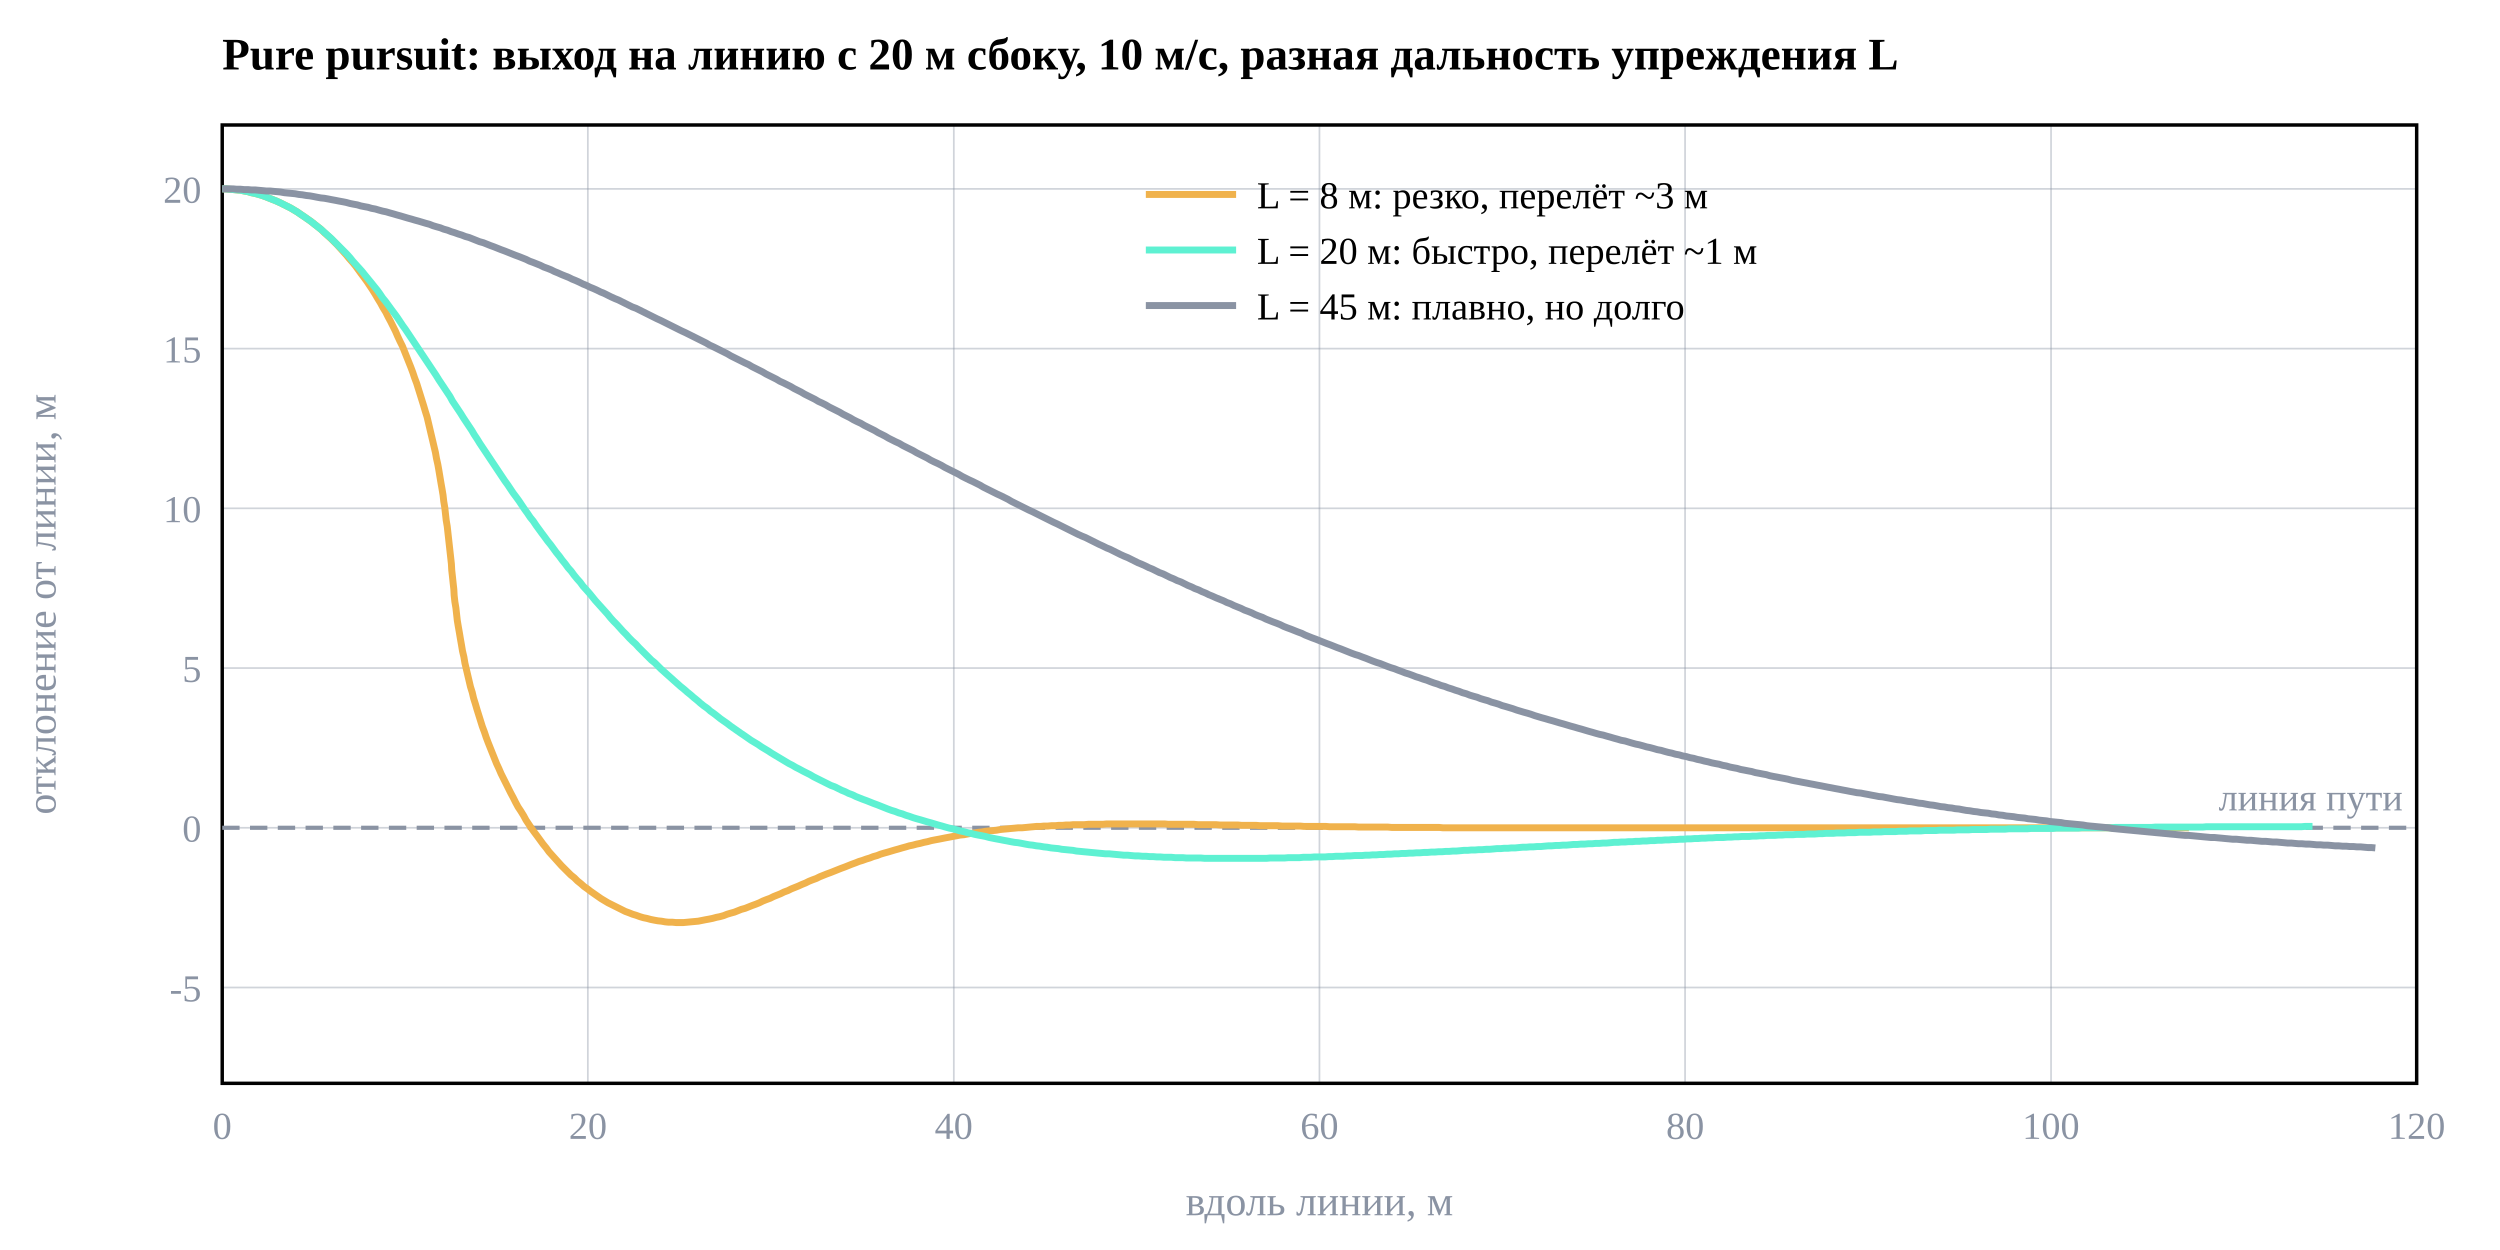
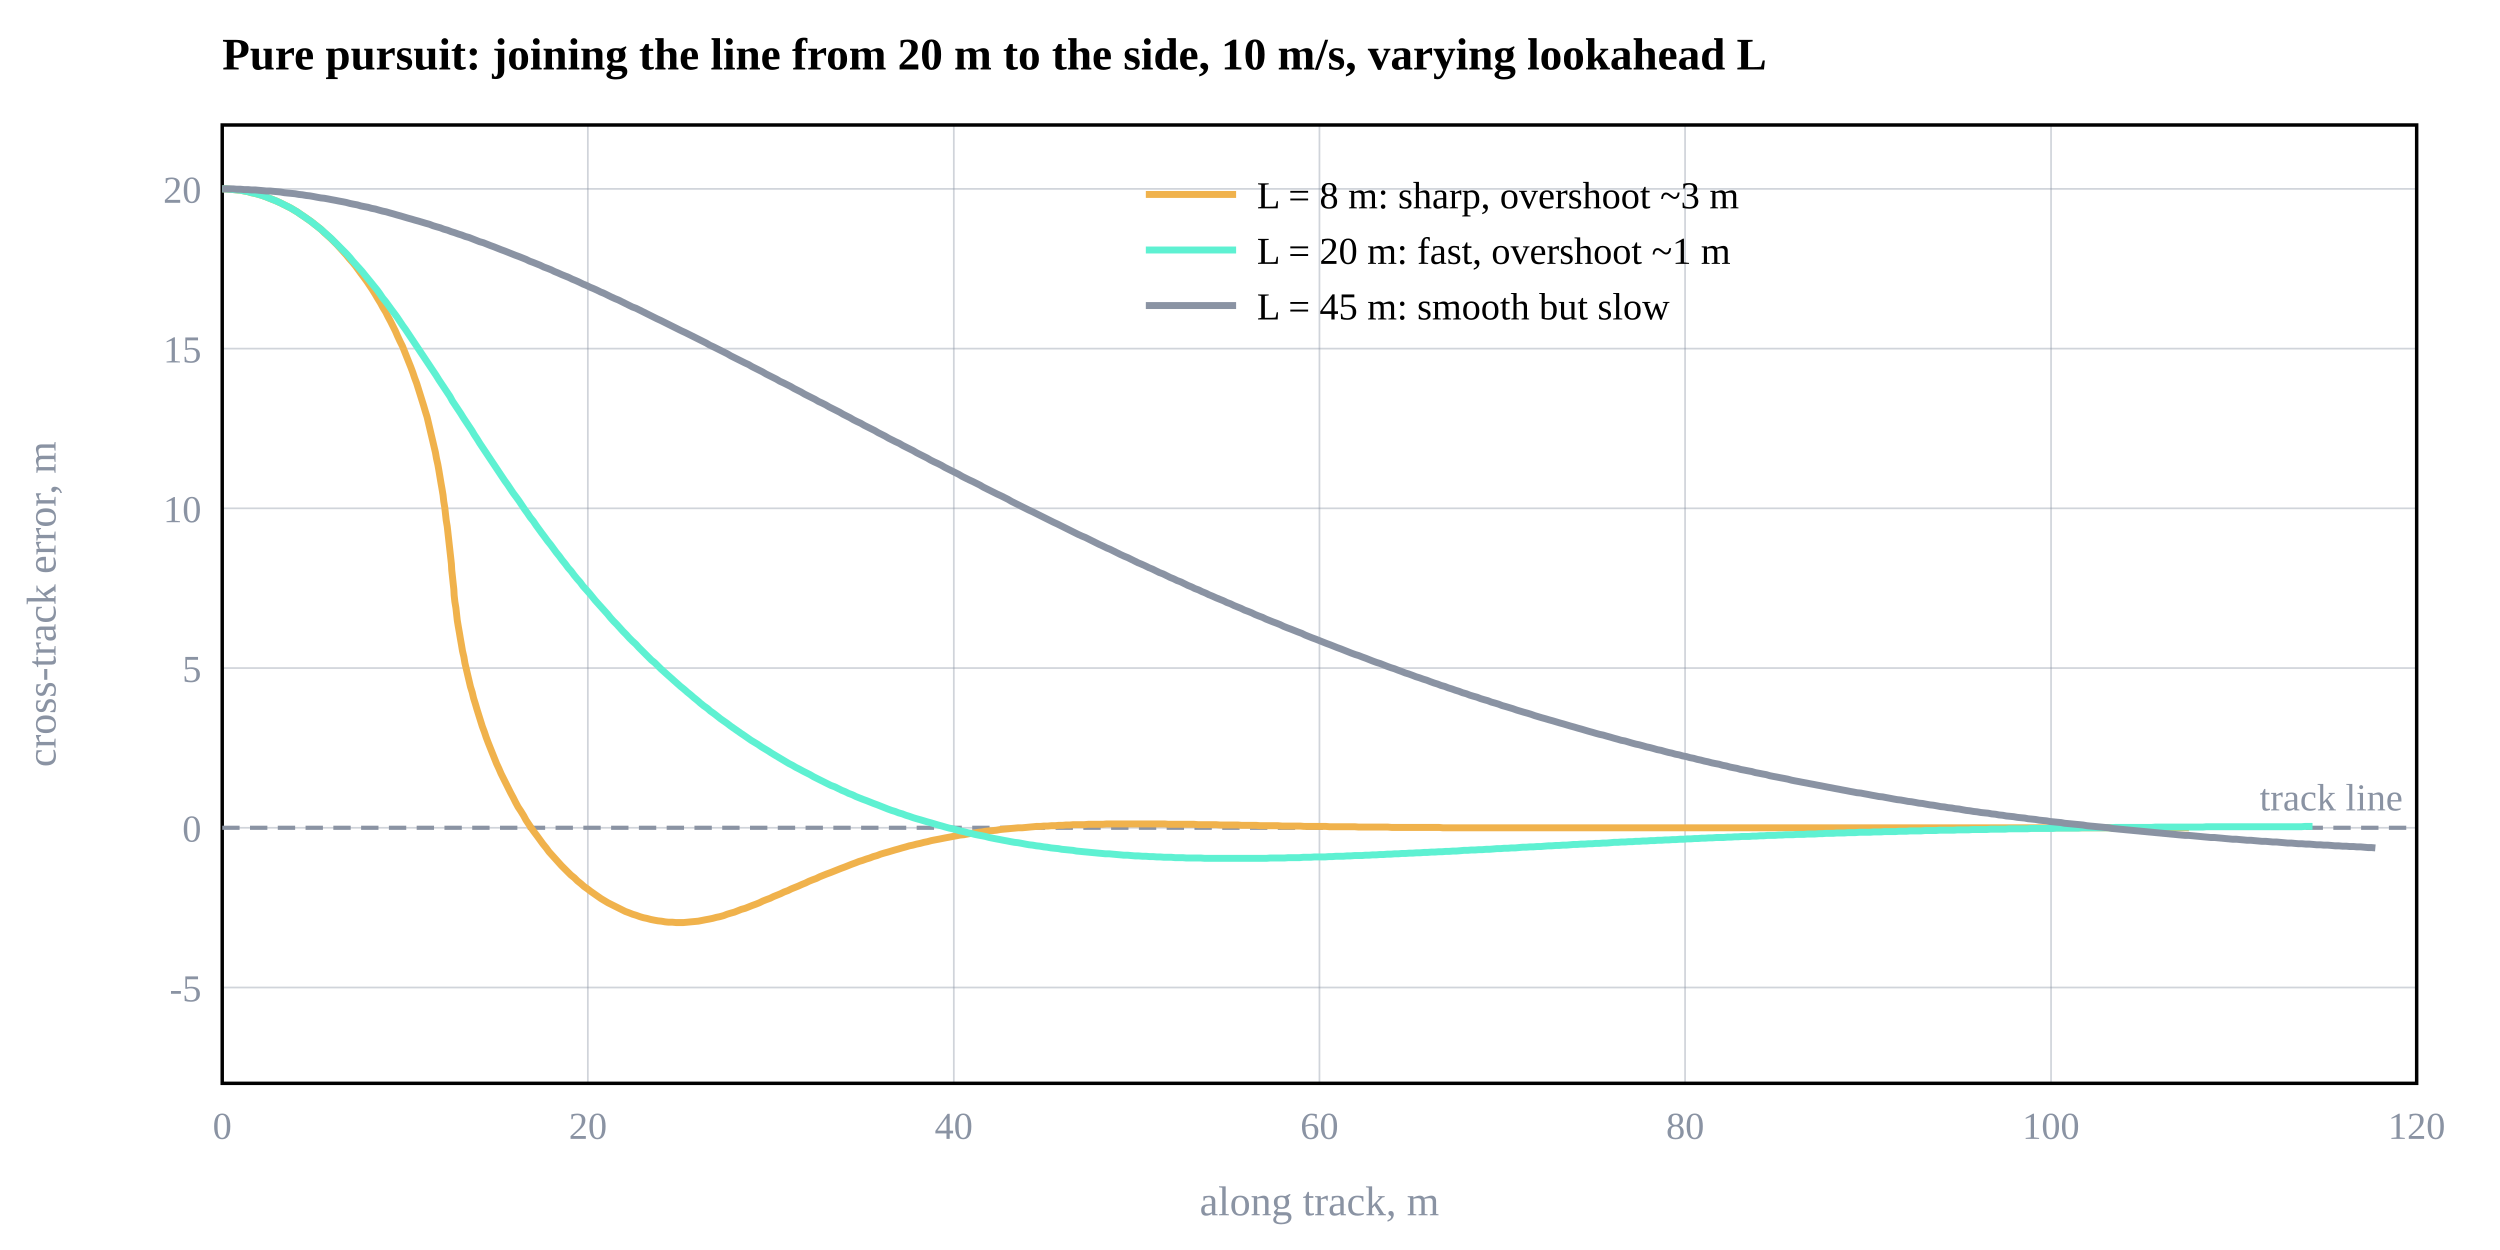
<svg xmlns="http://www.w3.org/2000/svg" viewBox="0 0 720 360" width="100%" role="img" aria-labelledby="t" style="max-width:720px;display:block;margin:0 auto">
  <style>text{font-family: var(--gc-font-mono, ui-monospace, Menlo, monospace); font-size: 12px;fill:currentColor} .m{fill:var(--gc-ink-muted, #8a93a3)} .a{fill:var(--gc-accent-hud, #5ef1d2)} .w{fill:var(--gc-signal-amber, #f0b24c)} .d{fill:var(--gc-signal-red, #e8636b)} .box{fill:var(--gc-surface-200, rgba(128,128,128,0.08));stroke:currentColor;stroke-width:1.2} .boxa{fill:var(--gc-surface-200, rgba(128,128,128,0.08));stroke:var(--gc-accent-hud, #5ef1d2);stroke-width:1.6} .ln{stroke:currentColor;stroke-width:1.2;fill:none} .lna{stroke:var(--gc-accent-hud, #5ef1d2);stroke-width:1.6;fill:none} .lnm{stroke:var(--gc-ink-muted, #8a93a3);stroke-width:1;fill:none;stroke-dasharray:4 3} .t{font-size:11px} .b{font-weight:600}</style>
  <defs>
    <marker id="ar" viewBox="0 0 10 10" refX="9" refY="5" markerWidth="7" markerHeight="7" orient="auto-start-reverse">
      <path d="M0 0L10 5L0 10z" fill="currentColor" />
    </marker>
    <marker id="ara" viewBox="0 0 10 10" refX="9" refY="5" markerWidth="7" markerHeight="7" orient="auto-start-reverse">
      <path d="M0 0L10 5L0 10z" fill="var(--gc-accent-hud, #5ef1d2)" />
    </marker>
  </defs>
-   <text x="64" y="20" text-anchor="start" class="b" style="font-size:13px">Pure pursuit: выход на линию с 20 м сбоку, 10 м/с, разная дальность упреждения L</text>
+   <text x="64" y="20" text-anchor="start" class="b" style="font-size:13px">Pure pursuit: joining the line from 20 m to the side, 10 m/s, varying lookahead L</text>
  <line x1="64.0" y1="36" x2="64.0" y2="312" stroke="var(--gc-ink-muted, #8a93a3)" stroke-width="0.5" opacity="0.4" />
  <text x="64.0" y="328" text-anchor="middle" class="m t">0</text>
  <line x1="169.3" y1="36" x2="169.3" y2="312" stroke="var(--gc-ink-muted, #8a93a3)" stroke-width="0.5" opacity="0.4" />
  <text x="169.333" y="328" text-anchor="middle" class="m t">20</text>
  <line x1="274.7" y1="36" x2="274.7" y2="312" stroke="var(--gc-ink-muted, #8a93a3)" stroke-width="0.5" opacity="0.4" />
  <text x="274.667" y="328" text-anchor="middle" class="m t">40</text>
  <line x1="380.0" y1="36" x2="380.0" y2="312" stroke="var(--gc-ink-muted, #8a93a3)" stroke-width="0.5" opacity="0.4" />
  <text x="380.0" y="328" text-anchor="middle" class="m t">60</text>
  <line x1="485.3" y1="36" x2="485.3" y2="312" stroke="var(--gc-ink-muted, #8a93a3)" stroke-width="0.5" opacity="0.4" />
  <text x="485.333" y="328" text-anchor="middle" class="m t">80</text>
  <line x1="590.7" y1="36" x2="590.7" y2="312" stroke="var(--gc-ink-muted, #8a93a3)" stroke-width="0.5" opacity="0.4" />
  <text x="590.667" y="328" text-anchor="middle" class="m t">100</text>
  <line x1="696.0" y1="36" x2="696.0" y2="312" stroke="var(--gc-ink-muted, #8a93a3)" stroke-width="0.5" opacity="0.4" />
  <text x="696.0" y="328" text-anchor="middle" class="m t">120</text>
  <line x1="64" y1="284.4" x2="696" y2="284.4" stroke="var(--gc-ink-muted, #8a93a3)" stroke-width="0.5" opacity="0.4" />
  <text x="58" y="288.4" text-anchor="end" class="m t">-5</text>
  <line x1="64" y1="238.4" x2="696" y2="238.4" stroke="var(--gc-ink-muted, #8a93a3)" stroke-width="0.5" opacity="0.4" />
  <text x="58" y="242.4" text-anchor="end" class="m t">0</text>
  <line x1="64" y1="192.4" x2="696" y2="192.4" stroke="var(--gc-ink-muted, #8a93a3)" stroke-width="0.5" opacity="0.4" />
  <text x="58" y="196.4" text-anchor="end" class="m t">5</text>
  <line x1="64" y1="146.4" x2="696" y2="146.4" stroke="var(--gc-ink-muted, #8a93a3)" stroke-width="0.5" opacity="0.4" />
  <text x="58" y="150.4" text-anchor="end" class="m t">10</text>
  <line x1="64" y1="100.4" x2="696" y2="100.4" stroke="var(--gc-ink-muted, #8a93a3)" stroke-width="0.5" opacity="0.4" />
  <text x="58" y="104.4" text-anchor="end" class="m t">15</text>
  <line x1="64" y1="54.4" x2="696" y2="54.4" stroke="var(--gc-ink-muted, #8a93a3)" stroke-width="0.5" opacity="0.4" />
  <text x="58" y="58.4" text-anchor="end" class="m t">20</text>
  <rect x="64" y="36" width="632" height="276" fill="none" stroke="currentColor" stroke-width="1" />
-   <text x="380.0" y="350" text-anchor="middle" class="m">вдоль линии, м</text>
-   <text transform="translate(16 174.0) rotate(-90)" text-anchor="middle" class="m">отклонение от линии, м</text>
+   <text x="380.0" y="350" text-anchor="middle" class="m">along track, m</text>
+   <text transform="translate(16 174.0) rotate(-90)" text-anchor="middle" class="m">cross-track error, m</text>
  <line x1="64" y1="238.4" x2="696" y2="238.4" stroke="var(--gc-ink-muted, #8a93a3)" stroke-width="1.2" stroke-dasharray="5 3" />
-   <text x="692" y="233.4" text-anchor="end" class="m t">линия пути</text>
+   <text x="692" y="233.4" text-anchor="end" class="m t">track line</text>
  <clipPath id="pc72821232">
    <rect x="64" y="36" width="632" height="276" />
  </clipPath>
  <path d="M64.0 54.4 L65.1 54.4 L66.1 54.5 L67.2 54.6 L68.2 54.7 L69.3 54.8 L70.3 55.0 L71.4 55.2 L72.4 55.5 L73.4 55.7 L74.5 56.0 L75.5 56.3 L76.6 56.7 L77.6 57.1 L78.6 57.5 L79.6 57.9 L80.7 58.4 L81.7 58.9 L82.7 59.4 L83.7 59.9 L84.7 60.5 L85.7 61.1 L86.7 61.8 L87.6 62.4 L88.6 63.1 L89.6 63.8 L90.6 64.6 L91.5 65.3 L92.5 66.1 L93.4 67.0 L94.3 67.8 L95.3 68.7 L96.2 69.6 L97.1 70.5 L98.0 71.5 L98.9 72.5 L99.8 73.5 L100.6 74.5 L101.5 75.5 L102.4 76.6 L103.2 77.7 L104.0 78.8 L104.9 80.0 L105.7 81.1 L106.5 82.3 L107.3 83.5 L108.1 84.8 L108.8 86.0 L109.6 87.3 L110.3 88.6 L111.1 89.9 L111.8 91.3 L112.5 92.6 L113.2 94.0 L113.9 95.4 L114.5 96.8 L115.2 98.3 L115.9 99.7 L116.5 101.2 L117.1 102.7 L117.7 104.2 L118.3 105.7 L118.9 107.3 L119.4 108.8 L120.0 110.4 L120.5 112.0 L121.0 113.6 L121.5 115.2 L122.0 116.8 L122.5 118.5 L123.0 120.1 L123.4 121.8 L123.8 123.5 L124.2 125.2 L124.6 126.9 L125.0 128.6 L125.4 130.3 L125.7 132.0 L126.1 133.8 L126.4 135.5 L126.7 137.3 L127.0 139.1 L127.3 140.8 L127.6 142.6 L127.8 144.4 L128.1 146.2 L128.3 148.0 L128.5 149.8 L128.8 151.6 L129.0 153.4 L129.2 155.2 L129.4 157.0 L129.6 158.8 L129.8 160.6 L130.0 162.4 L130.1 164.2 L130.3 166.0 L130.5 167.9 L130.7 169.7 L130.8 171.5 L131.0 173.3 L131.3 175.1 L131.5 176.9 L131.7 178.7 L132.0 180.5 L132.3 182.2 L132.6 184.0 L132.9 185.7 L133.2 187.5 L133.6 189.2 L133.9 191.0 L134.3 192.7 L134.7 194.4 L135.1 196.1 L135.5 197.8 L136.0 199.4 L136.4 201.1 L136.9 202.7 L137.4 204.4 L137.9 206.0 L138.4 207.6 L138.9 209.2 L139.5 210.8 L140.0 212.3 L140.6 213.9 L141.2 215.4 L141.8 216.9 L142.4 218.4 L143.0 219.9 L143.7 221.4 L144.3 222.8 L145.0 224.2 L145.7 225.6 L146.4 227.0 L147.1 228.4 L147.8 229.7 L148.5 231.1 L149.2 232.4 L150.0 233.6 L150.8 234.9 L151.5 236.2 L152.3 237.4 L153.1 238.6 L153.9 239.7 L154.8 240.9 L155.6 242.0 L156.4 243.1 L157.3 244.2 L158.1 245.3 L159.0 246.3 L159.9 247.3 L160.8 248.3 L161.7 249.3 L162.6 250.2 L163.5 251.1 L164.4 252.0 L165.4 252.8 L166.3 253.7 L167.3 254.5 L168.2 255.3 L169.2 256.0 L170.1 256.7 L171.1 257.4 L172.1 258.1 L173.1 258.8 L174.1 259.4 L175.1 260.0 L176.1 260.5 L177.1 261.0 L178.1 261.5 L179.1 262.0 L180.1 262.5 L181.2 262.9 L182.2 263.3 L183.2 263.6 L184.3 264.0 L185.3 264.3 L186.3 264.5 L187.4 264.8 L188.4 265.0 L189.5 265.2 L190.5 265.3 L191.6 265.5 L192.6 265.6 L193.7 265.6 L194.7 265.7 L195.8 265.7 L196.8 265.7 L197.9 265.6 L198.9 265.5 L200.0 265.4 L201.1 265.3 L202.1 265.1 L203.1 264.9 L204.2 264.7 L205.2 264.5 L206.3 264.2 L207.3 264.0 L208.4 263.7 L209.4 263.3 L210.4 263.0 L211.5 262.7 L212.5 262.3 L213.5 261.9 L214.6 261.6 L215.6 261.2 L216.6 260.8 L217.7 260.4 L218.7 260.0 L219.7 259.5 L220.7 259.1 L221.8 258.7 L222.8 258.2 L223.8 257.8 L224.8 257.4 L225.8 256.9 L226.9 256.5 L227.9 256.0 L228.9 255.6 L229.9 255.2 L231.0 254.7 L232.0 254.3 L233.0 253.8 L234.0 253.4 L235.1 253.0 L236.1 252.5 L237.1 252.1 L238.1 251.7 L239.2 251.3 L240.2 250.9 L241.2 250.5 L242.2 250.1 L243.3 249.7 L244.3 249.3 L245.3 248.9 L246.4 248.5 L247.4 248.1 L248.4 247.8 L249.5 247.4 L250.5 247.1 L251.5 246.7 L252.6 246.4 L253.6 246.0 L254.6 245.7 L255.7 245.4 L256.7 245.1 L257.7 244.8 L258.8 244.5 L259.8 244.2 L260.9 243.9 L261.9 243.6 L262.9 243.4 L264.0 243.1 L265.0 242.9 L266.1 242.6 L267.1 242.4 L268.2 242.1 L269.2 241.9 L270.3 241.7 L271.3 241.5 L272.3 241.3 L273.4 241.1 L274.4 240.9 L275.5 240.7 L276.5 240.5 L277.6 240.4 L278.6 240.2 L279.7 240.0 L280.7 239.9 L281.8 239.7 L282.8 239.6 L283.9 239.4 L284.9 239.3 L286.0 239.2 L287.0 239.1 L288.1 238.9 L289.1 238.8 L290.2 238.7 L291.2 238.6 L292.3 238.5 L293.3 238.4 L294.4 238.4 L295.5 238.3 L296.5 238.2 L297.6 238.1 L298.6 238.0 L299.7 238.0 L300.7 237.9 L301.8 237.9 L302.8 237.8 L303.9 237.8 L304.9 237.7 L306.0 237.7 L307.0 237.6 L308.1 237.6 L309.1 237.5 L310.2 237.5 L311.2 237.5 L312.3 237.5 L313.4 237.4 L314.4 237.4 L315.5 237.4 L316.5 237.4 L317.6 237.4 L318.6 237.3 L319.7 237.3 L320.7 237.3 L321.8 237.3 L322.8 237.3 L323.9 237.3 L324.9 237.3 L326.0 237.3 L327.0 237.3 L328.1 237.3 L329.2 237.3 L330.2 237.3 L331.3 237.3 L332.3 237.3 L333.4 237.3 L334.4 237.3 L335.5 237.3 L336.5 237.4 L337.6 237.4 L338.6 237.4 L339.7 237.4 L340.7 237.4 L341.8 237.4 L342.8 237.4 L343.9 237.4 L345.0 237.5 L346.0 237.5 L347.1 237.5 L348.1 237.5 L349.2 237.5 L350.2 237.5 L351.3 237.6 L352.3 237.6 L353.4 237.6 L354.4 237.6 L355.5 237.6 L356.5 237.6 L357.6 237.7 L358.6 237.7 L359.7 237.7 L360.8 237.7 L361.8 237.7 L362.9 237.8 L363.9 237.8 L365.0 237.8 L366.0 237.8 L367.1 237.8 L368.1 237.8 L369.2 237.9 L370.2 237.9 L371.3 237.9 L372.3 237.9 L373.4 237.9 L374.4 237.9 L375.5 238.0 L376.6 238.0 L377.6 238.0 L378.7 238.0 L379.7 238.0 L380.8 238.0 L381.8 238.0 L382.9 238.1 L383.9 238.1 L385.0 238.1 L386.0 238.1 L387.1 238.1 L388.1 238.1 L389.2 238.1 L390.2 238.1 L391.3 238.2 L392.4 238.2 L393.4 238.2 L394.5 238.2 L395.5 238.2 L396.6 238.2 L397.6 238.2 L398.7 238.2 L399.7 238.2 L400.8 238.3 L401.8 238.3 L402.9 238.3 L403.9 238.3 L405.0 238.3 L406.0 238.3 L407.1 238.3 L408.2 238.3 L409.2 238.3 L410.3 238.3 L411.3 238.3 L412.4 238.3 L413.4 238.3 L414.5 238.3 L415.5 238.4 L416.6 238.4 L417.6 238.4 L418.7 238.4 L419.7 238.4 L420.8 238.4 L421.8 238.4 L422.9 238.4 L424.0 238.4 L425.0 238.4 L426.1 238.4 L427.1 238.4 L428.2 238.4 L429.2 238.4 L430.3 238.4 L431.3 238.4 L432.4 238.4 L433.4 238.4 L434.5 238.4 L435.5 238.4 L436.6 238.4 L437.6 238.4 L438.7 238.4 L439.8 238.4 L440.8 238.4 L441.9 238.4 L442.9 238.4 L444.0 238.4 L445.0 238.4 L446.1 238.4 L447.1 238.4 L448.2 238.4 L449.2 238.4 L450.3 238.4 L451.3 238.4 L452.4 238.4 L453.4 238.4 L454.5 238.4 L455.6 238.4 L456.6 238.4 L457.7 238.4 L458.7 238.4 L459.8 238.4 L460.8 238.4 L461.9 238.4 L462.9 238.4 L464.0 238.4 L465.0 238.4 L466.1 238.4 L467.1 238.4 L468.2 238.4 L469.2 238.4 L470.3 238.4 L471.4 238.4 L472.4 238.4 L473.5 238.4 L474.5 238.4 L475.6 238.4 L476.6 238.4 L477.7 238.4 L478.7 238.4 L479.8 238.4 L480.8 238.4 L481.9 238.4 L482.9 238.4 L484.0 238.4 L485.0 238.4 L486.1 238.4 L487.2 238.4 L488.2 238.4 L489.3 238.4 L490.3 238.4 L491.4 238.4 L492.4 238.4 L493.5 238.4 L494.5 238.4 L495.6 238.4 L496.6 238.4 L497.7 238.4 L498.7 238.4 L499.8 238.4 L500.8 238.4 L501.9 238.4 L503.0 238.4 L504.0 238.4 L505.1 238.4 L506.1 238.4 L507.2 238.4 L508.2 238.4 L509.3 238.4 L510.3 238.4 L511.4 238.4 L512.4 238.4 L513.5 238.4 L514.5 238.4 L515.6 238.4 L516.6 238.4 L517.7 238.4 L518.8 238.4 L519.8 238.4 L520.9 238.4 L521.9 238.4 L523.0 238.4 L524.0 238.4 L525.1 238.4 L526.1 238.4 L527.2 238.4 L528.2 238.4 L529.3 238.4 L530.3 238.4 L531.4 238.4 L532.4 238.4 L533.5 238.4 L534.6 238.4 L535.6 238.4 L536.7 238.4 L537.7 238.4 L538.8 238.4 L539.8 238.4 L540.9 238.4 L541.9 238.4 L543.0 238.4 L544.0 238.4 L545.1 238.4 L546.1 238.4 L547.2 238.4 L548.2 238.4 L549.3 238.4 L550.4 238.4 L551.4 238.4 L552.5 238.4 L553.5 238.4 L554.6 238.4 L555.6 238.4 L556.7 238.4 L557.7 238.4 L558.8 238.4 L559.8 238.4 L560.9 238.4 L561.9 238.4 L563.0 238.4 L564.0 238.4 L565.1 238.4 L566.2 238.4 L567.2 238.4 L568.3 238.4 L569.3 238.4 L570.4 238.4 L571.4 238.4 L572.5 238.4 L573.5 238.4 L574.6 238.4 L575.6 238.4 L576.7 238.4 L577.7 238.4 L578.8 238.4 L579.8 238.4 L580.9 238.4 L582.0 238.4 L583.0 238.4 L584.1 238.4 L585.1 238.4 L586.2 238.4 L587.2 238.4 L588.3 238.4 L589.3 238.4 L590.4 238.4 L591.4 238.4 L592.5 238.4 L593.5 238.4 L594.6 238.4 L595.6 238.4 L596.7 238.4 L597.8 238.4 L598.8 238.4 L599.9 238.4 L600.9 238.4 L602.0 238.4 L603.0 238.4 L604.1 238.4 L605.1 238.4 L606.2 238.4 L607.2 238.4 L608.3 238.4 L609.3 238.4 L610.4 238.4 L611.4 238.4 L612.5 238.4 L613.6 238.4 L614.6 238.4 L615.7 238.4 L616.7 238.4 L617.8 238.4 L618.8 238.4 L619.9 238.4 L620.9 238.4 L622.0 238.4 L623.0 238.4 L624.1 238.4 L625.1 238.4 L626.2 238.4 L627.2 238.4 L628.3 238.4 L629.4 238.4 L630.4 238.4" fill="none" stroke="var(--gc-signal-amber, #f0b24c)" stroke-width="2" clip-path="url(#pc72821232)" />
  <path d="M64.0 54.4 L65.1 54.4 L66.1 54.5 L67.2 54.6 L68.2 54.7 L69.3 54.8 L70.3 55.0 L71.4 55.2 L72.4 55.5 L73.4 55.7 L74.5 56.0 L75.5 56.3 L76.6 56.7 L77.6 57.1 L78.6 57.5 L79.6 57.9 L80.7 58.4 L81.7 58.9 L82.7 59.4 L83.7 59.9 L84.7 60.5 L85.7 61.1 L86.7 61.8 L87.6 62.4 L88.6 63.1 L89.6 63.8 L90.6 64.6 L91.5 65.3 L92.5 66.1 L93.4 66.9 L94.4 67.8 L95.3 68.6 L96.2 69.5 L97.1 70.4 L98.0 71.3 L99.0 72.3 L99.9 73.2 L100.8 74.2 L101.6 75.2 L102.5 76.2 L103.4 77.2 L104.3 78.2 L105.1 79.2 L106.0 80.3 L106.9 81.4 L107.7 82.4 L108.6 83.5 L109.4 84.6 L110.2 85.8 L111.1 86.9 L111.9 88.0 L112.7 89.1 L113.6 90.3 L114.4 91.4 L115.2 92.6 L116.0 93.8 L116.8 94.9 L117.6 96.1 L118.4 97.3 L119.2 98.5 L120.0 99.7 L120.8 100.9 L121.6 102.1 L122.4 103.3 L123.2 104.5 L124.0 105.7 L124.8 106.9 L125.6 108.1 L126.4 109.4 L127.2 110.6 L128.0 111.8 L128.8 113.0 L129.6 114.2 L130.3 115.5 L131.1 116.7 L131.9 117.9 L132.7 119.1 L133.5 120.4 L134.3 121.6 L135.1 122.8 L135.9 124.0 L136.6 125.2 L137.4 126.4 L138.2 127.7 L139.0 128.9 L139.8 130.1 L140.6 131.3 L141.4 132.5 L142.2 133.7 L143.0 134.9 L143.8 136.1 L144.6 137.3 L145.4 138.5 L146.2 139.6 L147.0 140.8 L147.8 142.0 L148.7 143.2 L149.5 144.3 L150.3 145.5 L151.1 146.7 L151.9 147.8 L152.7 149.0 L153.6 150.1 L154.4 151.3 L155.2 152.4 L156.0 153.5 L156.9 154.7 L157.7 155.8 L158.6 156.9 L159.4 158.0 L160.2 159.1 L161.1 160.2 L161.9 161.3 L162.8 162.4 L163.6 163.5 L164.5 164.5 L165.3 165.6 L166.2 166.7 L167.1 167.7 L167.9 168.8 L168.8 169.8 L169.7 170.8 L170.6 171.9 L171.4 172.9 L172.3 173.9 L173.2 174.9 L174.1 175.9 L175.0 176.9 L175.8 177.9 L176.7 178.9 L177.6 179.8 L178.5 180.8 L179.4 181.8 L180.3 182.7 L181.2 183.7 L182.1 184.6 L183.1 185.5 L184.0 186.5 L184.9 187.4 L185.8 188.3 L186.7 189.2 L187.6 190.1 L188.6 190.9 L189.5 191.8 L190.4 192.7 L191.3 193.5 L192.3 194.4 L193.2 195.2 L194.2 196.1 L195.1 196.9 L196.0 197.7 L197.0 198.5 L197.9 199.3 L198.9 200.1 L199.8 200.9 L200.8 201.7 L201.7 202.5 L202.7 203.3 L203.7 204.0 L204.6 204.8 L205.6 205.5 L206.5 206.2 L207.5 207.0 L208.5 207.7 L209.5 208.4 L210.4 209.1 L211.4 209.8 L212.4 210.5 L213.4 211.2 L214.3 211.8 L215.3 212.5 L216.3 213.2 L217.3 213.8 L218.3 214.4 L219.3 215.1 L220.3 215.7 L221.3 216.3 L222.2 216.9 L223.2 217.5 L224.2 218.1 L225.2 218.7 L226.2 219.3 L227.2 219.9 L228.2 220.4 L229.2 221.0 L230.2 221.5 L231.3 222.1 L232.3 222.6 L233.3 223.1 L234.3 223.7 L235.3 224.2 L236.3 224.7 L237.3 225.2 L238.3 225.7 L239.3 226.2 L240.4 226.6 L241.4 227.1 L242.4 227.6 L243.4 228.0 L244.4 228.5 L245.5 228.9 L246.5 229.4 L247.5 229.8 L248.5 230.2 L249.6 230.6 L250.6 231.0 L251.6 231.4 L252.7 231.8 L253.7 232.2 L254.7 232.6 L255.7 233.0 L256.8 233.4 L257.8 233.7 L258.8 234.1 L259.9 234.4 L260.9 234.8 L261.9 235.1 L263.0 235.5 L264.0 235.8 L265.1 236.1 L266.1 236.4 L267.1 236.7 L268.2 237.0 L269.2 237.3 L270.2 237.6 L271.3 237.9 L272.3 238.2 L273.4 238.5 L274.4 238.7 L275.5 239.0 L276.5 239.3 L277.5 239.5 L278.6 239.8 L279.6 240.0 L280.7 240.3 L281.7 240.5 L282.8 240.7 L283.8 240.9 L284.9 241.2 L285.9 241.4 L286.9 241.6 L288.0 241.8 L289.0 242.0 L290.1 242.2 L291.1 242.4 L292.2 242.6 L293.2 242.7 L294.3 242.9 L295.3 243.1 L296.4 243.3 L297.4 243.4 L298.5 243.6 L299.5 243.7 L300.6 243.9 L301.6 244.0 L302.7 244.2 L303.7 244.3 L304.8 244.4 L305.8 244.6 L306.9 244.7 L307.9 244.8 L309.0 244.9 L310.0 245.1 L311.1 245.2 L312.1 245.3 L313.2 245.4 L314.2 245.5 L315.3 245.6 L316.3 245.7 L317.4 245.8 L318.4 245.9 L319.5 245.9 L320.5 246.0 L321.6 246.1 L322.7 246.2 L323.7 246.3 L324.8 246.3 L325.8 246.4 L326.9 246.5 L327.9 246.5 L329.0 246.6 L330.0 246.6 L331.1 246.7 L332.1 246.7 L333.2 246.8 L334.2 246.8 L335.3 246.9 L336.3 246.9 L337.4 246.9 L338.4 247.0 L339.5 247.0 L340.6 247.0 L341.6 247.1 L342.7 247.1 L343.7 247.1 L344.8 247.1 L345.8 247.1 L346.9 247.2 L347.9 247.2 L349.0 247.2 L350.0 247.2 L351.1 247.2 L352.1 247.2 L353.2 247.2 L354.2 247.2 L355.3 247.2 L356.4 247.2 L357.4 247.2 L358.5 247.2 L359.5 247.2 L360.6 247.2 L361.6 247.2 L362.7 247.2 L363.7 247.2 L364.8 247.2 L365.8 247.1 L366.9 247.1 L367.9 247.1 L369.0 247.1 L370.0 247.1 L371.1 247.0 L372.2 247.0 L373.2 247.0 L374.3 247.0 L375.3 246.9 L376.4 246.9 L377.4 246.9 L378.5 246.8 L379.5 246.8 L380.6 246.8 L381.6 246.8 L382.7 246.7 L383.7 246.7 L384.8 246.6 L385.8 246.6 L386.9 246.6 L387.9 246.5 L389.0 246.5 L390.1 246.4 L391.1 246.4 L392.2 246.4 L393.2 246.3 L394.3 246.3 L395.3 246.2 L396.4 246.2 L397.4 246.1 L398.5 246.1 L399.5 246.0 L400.6 246.0 L401.6 245.9 L402.7 245.9 L403.7 245.8 L404.8 245.8 L405.9 245.7 L406.9 245.7 L408.0 245.6 L409.0 245.6 L410.1 245.5 L411.1 245.5 L412.2 245.4 L413.2 245.4 L414.3 245.3 L415.3 245.3 L416.4 245.2 L417.4 245.2 L418.5 245.1 L419.5 245.1 L420.6 245.0 L421.6 244.9 L422.7 244.9 L423.7 244.8 L424.8 244.8 L425.9 244.7 L426.9 244.7 L428.0 244.6 L429.0 244.6 L430.1 244.5 L431.1 244.4 L432.2 244.4 L433.2 244.3 L434.3 244.3 L435.3 244.2 L436.4 244.2 L437.4 244.1 L438.5 244.0 L439.5 244.0 L440.6 243.9 L441.6 243.9 L442.7 243.8 L443.8 243.8 L444.8 243.7 L445.9 243.6 L446.9 243.6 L448.0 243.5 L449.0 243.5 L450.1 243.4 L451.1 243.4 L452.2 243.3 L453.2 243.2 L454.3 243.2 L455.3 243.1 L456.4 243.1 L457.4 243.0 L458.5 243.0 L459.5 242.9 L460.6 242.9 L461.7 242.8 L462.7 242.8 L463.8 242.7 L464.8 242.6 L465.9 242.6 L466.9 242.5 L468.0 242.5 L469.0 242.4 L470.1 242.4 L471.1 242.3 L472.2 242.3 L473.2 242.2 L474.3 242.2 L475.3 242.1 L476.4 242.1 L477.4 242.0 L478.5 242.0 L479.6 241.9 L480.6 241.9 L481.7 241.8 L482.7 241.8 L483.8 241.7 L484.8 241.7 L485.9 241.6 L486.9 241.6 L488.0 241.5 L489.0 241.5 L490.1 241.4 L491.1 241.4 L492.2 241.3 L493.2 241.3 L494.3 241.2 L495.3 241.2 L496.4 241.2 L497.5 241.1 L498.5 241.1 L499.6 241.0 L500.6 241.0 L501.7 240.9 L502.7 240.9 L503.8 240.9 L504.8 240.8 L505.9 240.8 L506.9 240.7 L508.0 240.7 L509.0 240.6 L510.1 240.6 L511.1 240.6 L512.2 240.5 L513.2 240.5 L514.3 240.4 L515.4 240.4 L516.4 240.4 L517.5 240.3 L518.5 240.3 L519.6 240.3 L520.6 240.2 L521.7 240.2 L522.7 240.2 L523.8 240.1 L524.8 240.1 L525.9 240.0 L526.9 240.0 L528.0 240.0 L529.0 239.9 L530.1 239.9 L531.2 239.9 L532.2 239.8 L533.3 239.8 L534.3 239.8 L535.4 239.7 L536.4 239.7 L537.5 239.7 L538.5 239.7 L539.6 239.6 L540.6 239.6 L541.7 239.6 L542.7 239.5 L543.8 239.5 L544.8 239.5 L545.9 239.5 L546.9 239.4 L548.0 239.4 L549.1 239.4 L550.1 239.3 L551.2 239.3 L552.2 239.3 L553.3 239.3 L554.3 239.2 L555.4 239.2 L556.4 239.2 L557.5 239.2 L558.5 239.1 L559.6 239.1 L560.6 239.1 L561.7 239.1 L562.7 239.1 L563.8 239.0 L564.9 239.0 L565.9 239.0 L567.0 239.0 L568.0 238.9 L569.1 238.9 L570.1 238.9 L571.2 238.9 L572.2 238.9 L573.3 238.8 L574.3 238.8 L575.4 238.8 L576.4 238.8 L577.5 238.8 L578.5 238.7 L579.6 238.7 L580.7 238.7 L581.7 238.7 L582.8 238.7 L583.8 238.7 L584.9 238.6 L585.9 238.6 L587.0 238.6 L588.0 238.6 L589.1 238.6 L590.1 238.6 L591.2 238.6 L592.2 238.5 L593.3 238.5 L594.3 238.5 L595.4 238.5 L596.5 238.5 L597.5 238.5 L598.6 238.5 L599.6 238.4 L600.7 238.4 L601.7 238.4 L602.8 238.4 L603.8 238.4 L604.9 238.4 L605.9 238.4 L607.0 238.4 L608.0 238.4 L609.1 238.3 L610.1 238.3 L611.2 238.3 L612.3 238.3 L613.3 238.3 L614.4 238.3 L615.4 238.3 L616.5 238.3 L617.5 238.3 L618.6 238.3 L619.6 238.3 L620.7 238.2 L621.7 238.2 L622.8 238.2 L623.8 238.2 L624.9 238.2 L625.9 238.2 L627.0 238.2 L628.1 238.2 L629.1 238.2 L630.2 238.2 L631.2 238.2 L632.3 238.2 L633.3 238.2 L634.4 238.2 L635.4 238.1 L636.5 238.1 L637.5 238.1 L638.6 238.1 L639.6 238.1 L640.7 238.1 L641.7 238.1 L642.8 238.1 L643.9 238.1 L644.9 238.1 L646.0 238.1 L647.0 238.1 L648.1 238.1 L649.1 238.1 L650.2 238.1 L651.2 238.1 L652.3 238.1 L653.3 238.1 L654.4 238.1 L655.4 238.1 L656.5 238.1 L657.5 238.1 L658.6 238.1 L659.7 238.1 L660.7 238.1 L661.8 238.1 L662.8 238.1 L663.9 238.0 L664.9 238.0 L666.0 238.0" fill="none" stroke="var(--gc-accent-hud, #5ef1d2)" stroke-width="2" clip-path="url(#pc72821232)" />
  <path d="M64.0 54.4 L65.1 54.4 L66.1 54.4 L67.2 54.4 L68.2 54.5 L69.3 54.5 L70.3 54.6 L71.4 54.6 L72.4 54.7 L73.5 54.7 L74.5 54.8 L75.6 54.9 L76.6 55.0 L77.7 55.0 L78.7 55.1 L79.8 55.2 L80.8 55.3 L81.9 55.5 L82.9 55.6 L84.0 55.7 L85.0 55.8 L86.1 56.0 L87.1 56.1 L88.2 56.3 L89.2 56.4 L90.3 56.6 L91.3 56.8 L92.4 57.0 L93.4 57.1 L94.5 57.3 L95.5 57.5 L96.6 57.7 L97.6 57.9 L98.7 58.1 L99.7 58.3 L100.8 58.6 L101.8 58.8 L102.9 59.0 L103.9 59.3 L104.9 59.5 L106.0 59.7 L107.0 60.0 L108.1 60.2 L109.1 60.5 L110.2 60.8 L111.2 61.0 L112.2 61.3 L113.3 61.6 L114.3 61.9 L115.4 62.2 L116.4 62.5 L117.4 62.8 L118.5 63.1 L119.5 63.4 L120.6 63.7 L121.6 64.0 L122.6 64.3 L123.7 64.6 L124.7 65.0 L125.7 65.3 L126.8 65.6 L127.8 66.0 L128.9 66.3 L129.9 66.7 L130.9 67.0 L132.0 67.4 L133.0 67.7 L134.0 68.1 L135.1 68.4 L136.1 68.8 L137.1 69.2 L138.1 69.6 L139.2 69.9 L140.2 70.3 L141.2 70.7 L142.3 71.1 L143.3 71.5 L144.3 71.9 L145.4 72.3 L146.4 72.7 L147.4 73.1 L148.4 73.5 L149.5 73.9 L150.5 74.3 L151.5 74.7 L152.5 75.2 L153.6 75.6 L154.6 76.0 L155.6 76.4 L156.6 76.9 L157.7 77.3 L158.7 77.7 L159.7 78.2 L160.7 78.6 L161.8 79.1 L162.8 79.5 L163.8 79.9 L164.8 80.4 L165.8 80.8 L166.9 81.3 L167.9 81.8 L168.9 82.2 L169.9 82.7 L170.9 83.1 L172.0 83.6 L173.0 84.1 L174.0 84.5 L175.0 85.0 L176.0 85.5 L177.1 86.0 L178.1 86.4 L179.1 86.9 L180.1 87.4 L181.1 87.9 L182.1 88.4 L183.2 88.8 L184.2 89.3 L185.2 89.8 L186.2 90.3 L187.2 90.8 L188.2 91.3 L189.2 91.8 L190.3 92.3 L191.3 92.8 L192.3 93.3 L193.3 93.8 L194.3 94.3 L195.3 94.8 L196.3 95.3 L197.4 95.8 L198.4 96.3 L199.4 96.8 L200.4 97.3 L201.4 97.8 L202.4 98.3 L203.4 98.8 L204.4 99.4 L205.5 99.9 L206.5 100.4 L207.5 100.9 L208.5 101.4 L209.5 101.9 L210.5 102.5 L211.5 103.0 L212.5 103.5 L213.5 104.0 L214.5 104.5 L215.6 105.0 L216.6 105.6 L217.6 106.1 L218.6 106.6 L219.6 107.1 L220.6 107.7 L221.6 108.2 L222.6 108.7 L223.6 109.2 L224.6 109.8 L225.7 110.3 L226.7 110.8 L227.7 111.3 L228.7 111.9 L229.7 112.4 L230.7 112.9 L231.7 113.5 L232.7 114.0 L233.7 114.5 L234.7 115.0 L235.7 115.6 L236.8 116.1 L237.8 116.6 L238.8 117.2 L239.8 117.7 L240.8 118.2 L241.8 118.7 L242.8 119.3 L243.8 119.8 L244.8 120.3 L245.8 120.9 L246.8 121.4 L247.9 121.9 L248.9 122.5 L249.9 123.0 L250.9 123.5 L251.9 124.0 L252.9 124.6 L253.9 125.1 L254.9 125.6 L255.9 126.2 L256.9 126.7 L257.9 127.2 L259.0 127.7 L260.0 128.3 L261.0 128.8 L262.0 129.3 L263.0 129.8 L264.0 130.4 L265.0 130.9 L266.0 131.4 L267.0 131.9 L268.0 132.5 L269.0 133.0 L270.1 133.5 L271.1 134.0 L272.1 134.6 L273.1 135.1 L274.1 135.6 L275.1 136.1 L276.1 136.6 L277.1 137.2 L278.1 137.7 L279.1 138.2 L280.2 138.7 L281.2 139.2 L282.2 139.7 L283.2 140.3 L284.2 140.8 L285.2 141.3 L286.2 141.8 L287.2 142.3 L288.3 142.8 L289.3 143.3 L290.3 143.8 L291.3 144.4 L292.3 144.9 L293.3 145.4 L294.3 145.9 L295.3 146.4 L296.3 146.9 L297.4 147.4 L298.4 147.9 L299.4 148.4 L300.4 148.9 L301.4 149.4 L302.4 149.9 L303.4 150.4 L304.5 150.9 L305.5 151.4 L306.5 151.9 L307.5 152.4 L308.5 152.9 L309.5 153.4 L310.5 153.9 L311.6 154.4 L312.6 154.8 L313.6 155.3 L314.6 155.8 L315.6 156.3 L316.6 156.8 L317.7 157.3 L318.7 157.8 L319.7 158.2 L320.7 158.7 L321.7 159.2 L322.7 159.7 L323.8 160.2 L324.8 160.6 L325.8 161.1 L326.8 161.6 L327.8 162.1 L328.8 162.5 L329.9 163.0 L330.9 163.5 L331.9 163.9 L332.9 164.4 L333.9 164.9 L335.0 165.3 L336.0 165.8 L337.0 166.3 L338.0 166.7 L339.0 167.2 L340.1 167.6 L341.1 168.1 L342.1 168.6 L343.1 169.0 L344.1 169.5 L345.2 169.9 L346.2 170.4 L347.2 170.8 L348.2 171.3 L349.2 171.7 L350.3 172.2 L351.3 172.6 L352.3 173.0 L353.3 173.5 L354.4 173.9 L355.4 174.4 L356.4 174.8 L357.4 175.2 L358.4 175.7 L359.5 176.1 L360.5 176.5 L361.5 177.0 L362.5 177.4 L363.6 177.8 L364.6 178.3 L365.6 178.7 L366.6 179.1 L367.7 179.5 L368.7 179.9 L369.7 180.4 L370.7 180.8 L371.8 181.2 L372.8 181.6 L373.8 182.0 L374.9 182.4 L375.9 182.9 L376.9 183.3 L377.9 183.7 L379.0 184.1 L380.0 184.5 L381.0 184.9 L382.0 185.3 L383.1 185.7 L384.1 186.1 L385.1 186.5 L386.2 186.9 L387.2 187.3 L388.2 187.7 L389.2 188.1 L390.3 188.5 L391.3 188.8 L392.3 189.2 L393.4 189.6 L394.4 190.0 L395.4 190.4 L396.5 190.8 L397.5 191.1 L398.5 191.5 L399.5 191.9 L400.6 192.3 L401.6 192.6 L402.6 193.0 L403.7 193.4 L404.7 193.8 L405.7 194.1 L406.8 194.5 L407.8 194.9 L408.8 195.2 L409.9 195.6 L410.9 195.9 L411.9 196.3 L413.0 196.7 L414.0 197.0 L415.0 197.4 L416.1 197.7 L417.1 198.1 L418.1 198.4 L419.2 198.8 L420.2 199.1 L421.2 199.5 L422.3 199.8 L423.3 200.2 L424.3 200.5 L425.4 200.8 L426.4 201.2 L427.4 201.5 L428.5 201.8 L429.5 202.2 L430.6 202.5 L431.6 202.8 L432.6 203.2 L433.7 203.5 L434.7 203.8 L435.7 204.1 L436.8 204.5 L437.8 204.8 L438.8 205.1 L439.9 205.4 L440.9 205.7 L442.0 206.1 L443.0 206.4 L444.0 206.7 L445.1 207.0 L446.1 207.3 L447.2 207.6 L448.2 207.9 L449.2 208.2 L450.3 208.5 L451.3 208.8 L452.3 209.1 L453.4 209.4 L454.4 209.7 L455.5 210.0 L456.5 210.3 L457.5 210.6 L458.6 210.9 L459.6 211.2 L460.7 211.5 L461.7 211.7 L462.7 212.0 L463.8 212.3 L464.8 212.6 L465.9 212.9 L466.9 213.2 L468.0 213.4 L469.0 213.7 L470.0 214.0 L471.1 214.3 L472.1 214.5 L473.2 214.8 L474.2 215.1 L475.2 215.3 L476.3 215.6 L477.3 215.9 L478.4 216.1 L479.4 216.4 L480.5 216.7 L481.5 216.9 L482.5 217.2 L483.6 217.4 L484.6 217.7 L485.7 217.9 L486.7 218.2 L487.8 218.4 L488.8 218.7 L489.8 218.9 L490.9 219.2 L491.9 219.4 L493.0 219.7 L494.0 219.9 L495.1 220.1 L496.1 220.4 L497.2 220.6 L498.2 220.9 L499.2 221.1 L500.3 221.3 L501.3 221.6 L502.4 221.8 L503.4 222.0 L504.5 222.2 L505.5 222.5 L506.6 222.7 L507.6 222.9 L508.7 223.1 L509.7 223.4 L510.7 223.6 L511.8 223.8 L512.8 224.0 L513.9 224.2 L514.9 224.4 L516.0 224.7 L517.0 224.9 L518.1 225.1 L519.1 225.3 L520.2 225.5 L521.2 225.7 L522.3 225.9 L523.3 226.1 L524.4 226.3 L525.4 226.5 L526.4 226.7 L527.5 226.9 L528.5 227.1 L529.6 227.3 L530.6 227.5 L531.7 227.7 L532.7 227.9 L533.8 228.1 L534.8 228.3 L535.9 228.4 L536.9 228.6 L538.0 228.8 L539.0 229.0 L540.1 229.2 L541.1 229.4 L542.2 229.5 L543.2 229.7 L544.3 229.9 L545.3 230.1 L546.4 230.3 L547.4 230.4 L548.5 230.6 L549.5 230.8 L550.5 230.9 L551.6 231.1 L552.6 231.3 L553.7 231.4 L554.7 231.6 L555.8 231.8 L556.8 231.9 L557.9 232.1 L558.9 232.3 L560.0 232.4 L561.0 232.6 L562.1 232.7 L563.1 232.9 L564.2 233.0 L565.2 233.2 L566.3 233.4 L567.3 233.5 L568.4 233.7 L569.4 233.8 L570.5 234.0 L571.5 234.1 L572.6 234.2 L573.6 234.4 L574.7 234.5 L575.7 234.7 L576.8 234.8 L577.8 235.0 L578.9 235.1 L579.9 235.2 L581.0 235.4 L582.0 235.5 L583.1 235.6 L584.1 235.8 L585.2 235.9 L586.2 236.0 L587.3 236.2 L588.3 236.3 L589.4 236.4 L590.4 236.6 L591.5 236.7 L592.5 236.8 L593.6 236.9 L594.6 237.1 L595.7 237.2 L596.8 237.3 L597.8 237.4 L598.9 237.5 L599.9 237.6 L601.0 237.8 L602.0 237.9 L603.1 238.0 L604.1 238.1 L605.2 238.2 L606.2 238.3 L607.3 238.4 L608.3 238.6 L609.4 238.7 L610.4 238.8 L611.5 238.9 L612.5 239.0 L613.6 239.1 L614.6 239.2 L615.7 239.3 L616.7 239.4 L617.8 239.5 L618.8 239.6 L619.9 239.7 L620.9 239.8 L622.0 239.9 L623.0 240.0 L624.1 240.1 L625.1 240.2 L626.2 240.3 L627.2 240.4 L628.3 240.5 L629.4 240.6 L630.4 240.6 L631.5 240.7 L632.5 240.8 L633.6 240.9 L634.6 241.0 L635.7 241.1 L636.7 241.2 L637.8 241.2 L638.8 241.3 L639.9 241.4 L640.9 241.5 L642.0 241.6 L643.0 241.7 L644.1 241.7 L645.1 241.8 L646.2 241.9 L647.2 242.0 L648.3 242.0 L649.3 242.1 L650.4 242.2 L651.4 242.3 L652.5 242.3 L653.6 242.4 L654.6 242.5 L655.7 242.5 L656.7 242.6 L657.8 242.7 L658.8 242.8 L659.9 242.8 L660.9 242.9 L662.0 243.0 L663.0 243.0 L664.1 243.1 L665.1 243.1 L666.2 243.2 L667.2 243.3 L668.3 243.3 L669.3 243.4 L670.4 243.4 L671.5 243.5 L672.5 243.6 L673.6 243.6 L674.6 243.7 L675.7 243.7 L676.7 243.8 L677.8 243.8 L678.8 243.9 L679.9 243.9 L680.9 244.0 L682.0 244.1 L683.0 244.1 L684.1 244.2" fill="none" stroke="var(--gc-ink-muted, #8a93a3)" stroke-width="2" clip-path="url(#pc72821232)" />
  <line x1="330" y1="56" x2="356" y2="56" stroke="var(--gc-signal-amber, #f0b24c)" stroke-width="2" />
-   <text x="362" y="60" text-anchor="start" class="t">L = 8 м: резко, перелёт ~3 м</text>
+   <text x="362" y="60" text-anchor="start" class="t">L = 8 m: sharp, overshoot ~3 m</text>
  <line x1="330" y1="72" x2="356" y2="72" stroke="var(--gc-accent-hud, #5ef1d2)" stroke-width="2" />
-   <text x="362" y="76" text-anchor="start" class="t">L = 20 м: быстро, перелёт ~1 м</text>
+   <text x="362" y="76" text-anchor="start" class="t">L = 20 m: fast, overshoot ~1 m</text>
  <line x1="330" y1="88" x2="356" y2="88" stroke="var(--gc-ink-muted, #8a93a3)" stroke-width="2" />
-   <text x="362" y="92" text-anchor="start" class="t">L = 45 м: плавно, но долго</text>
+   <text x="362" y="92" text-anchor="start" class="t">L = 45 m: smooth but slow</text>
</svg>
